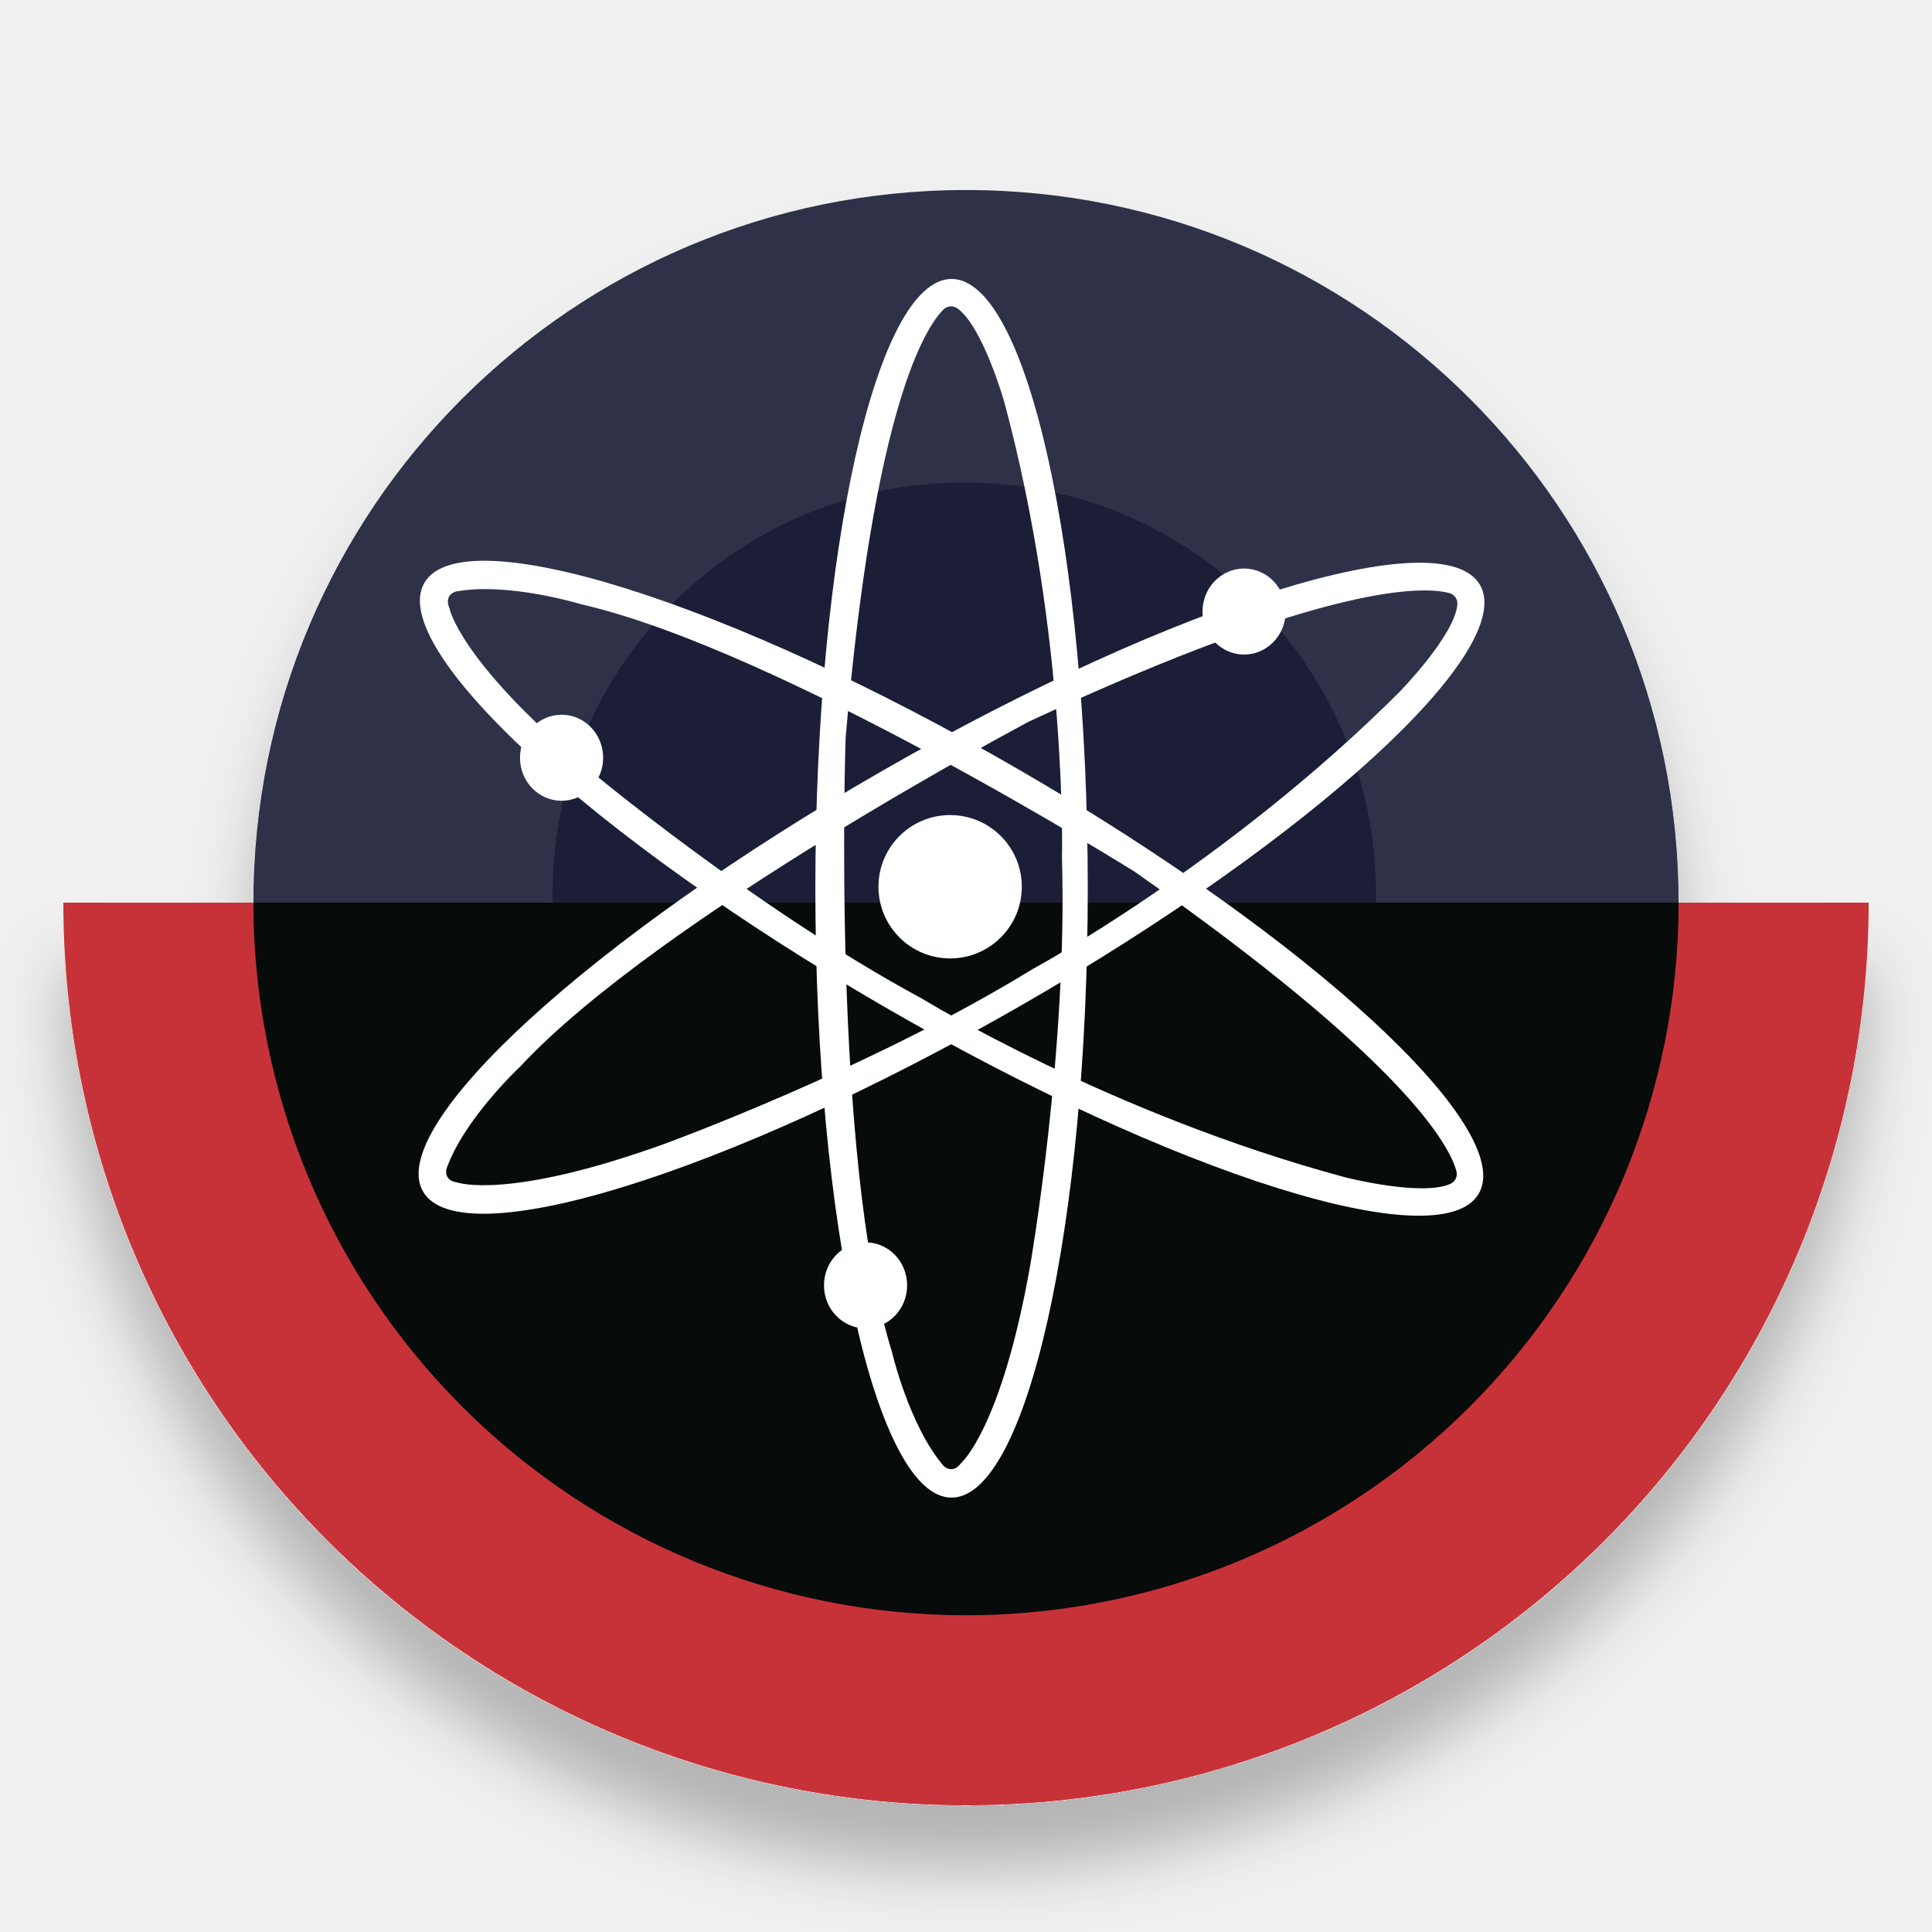
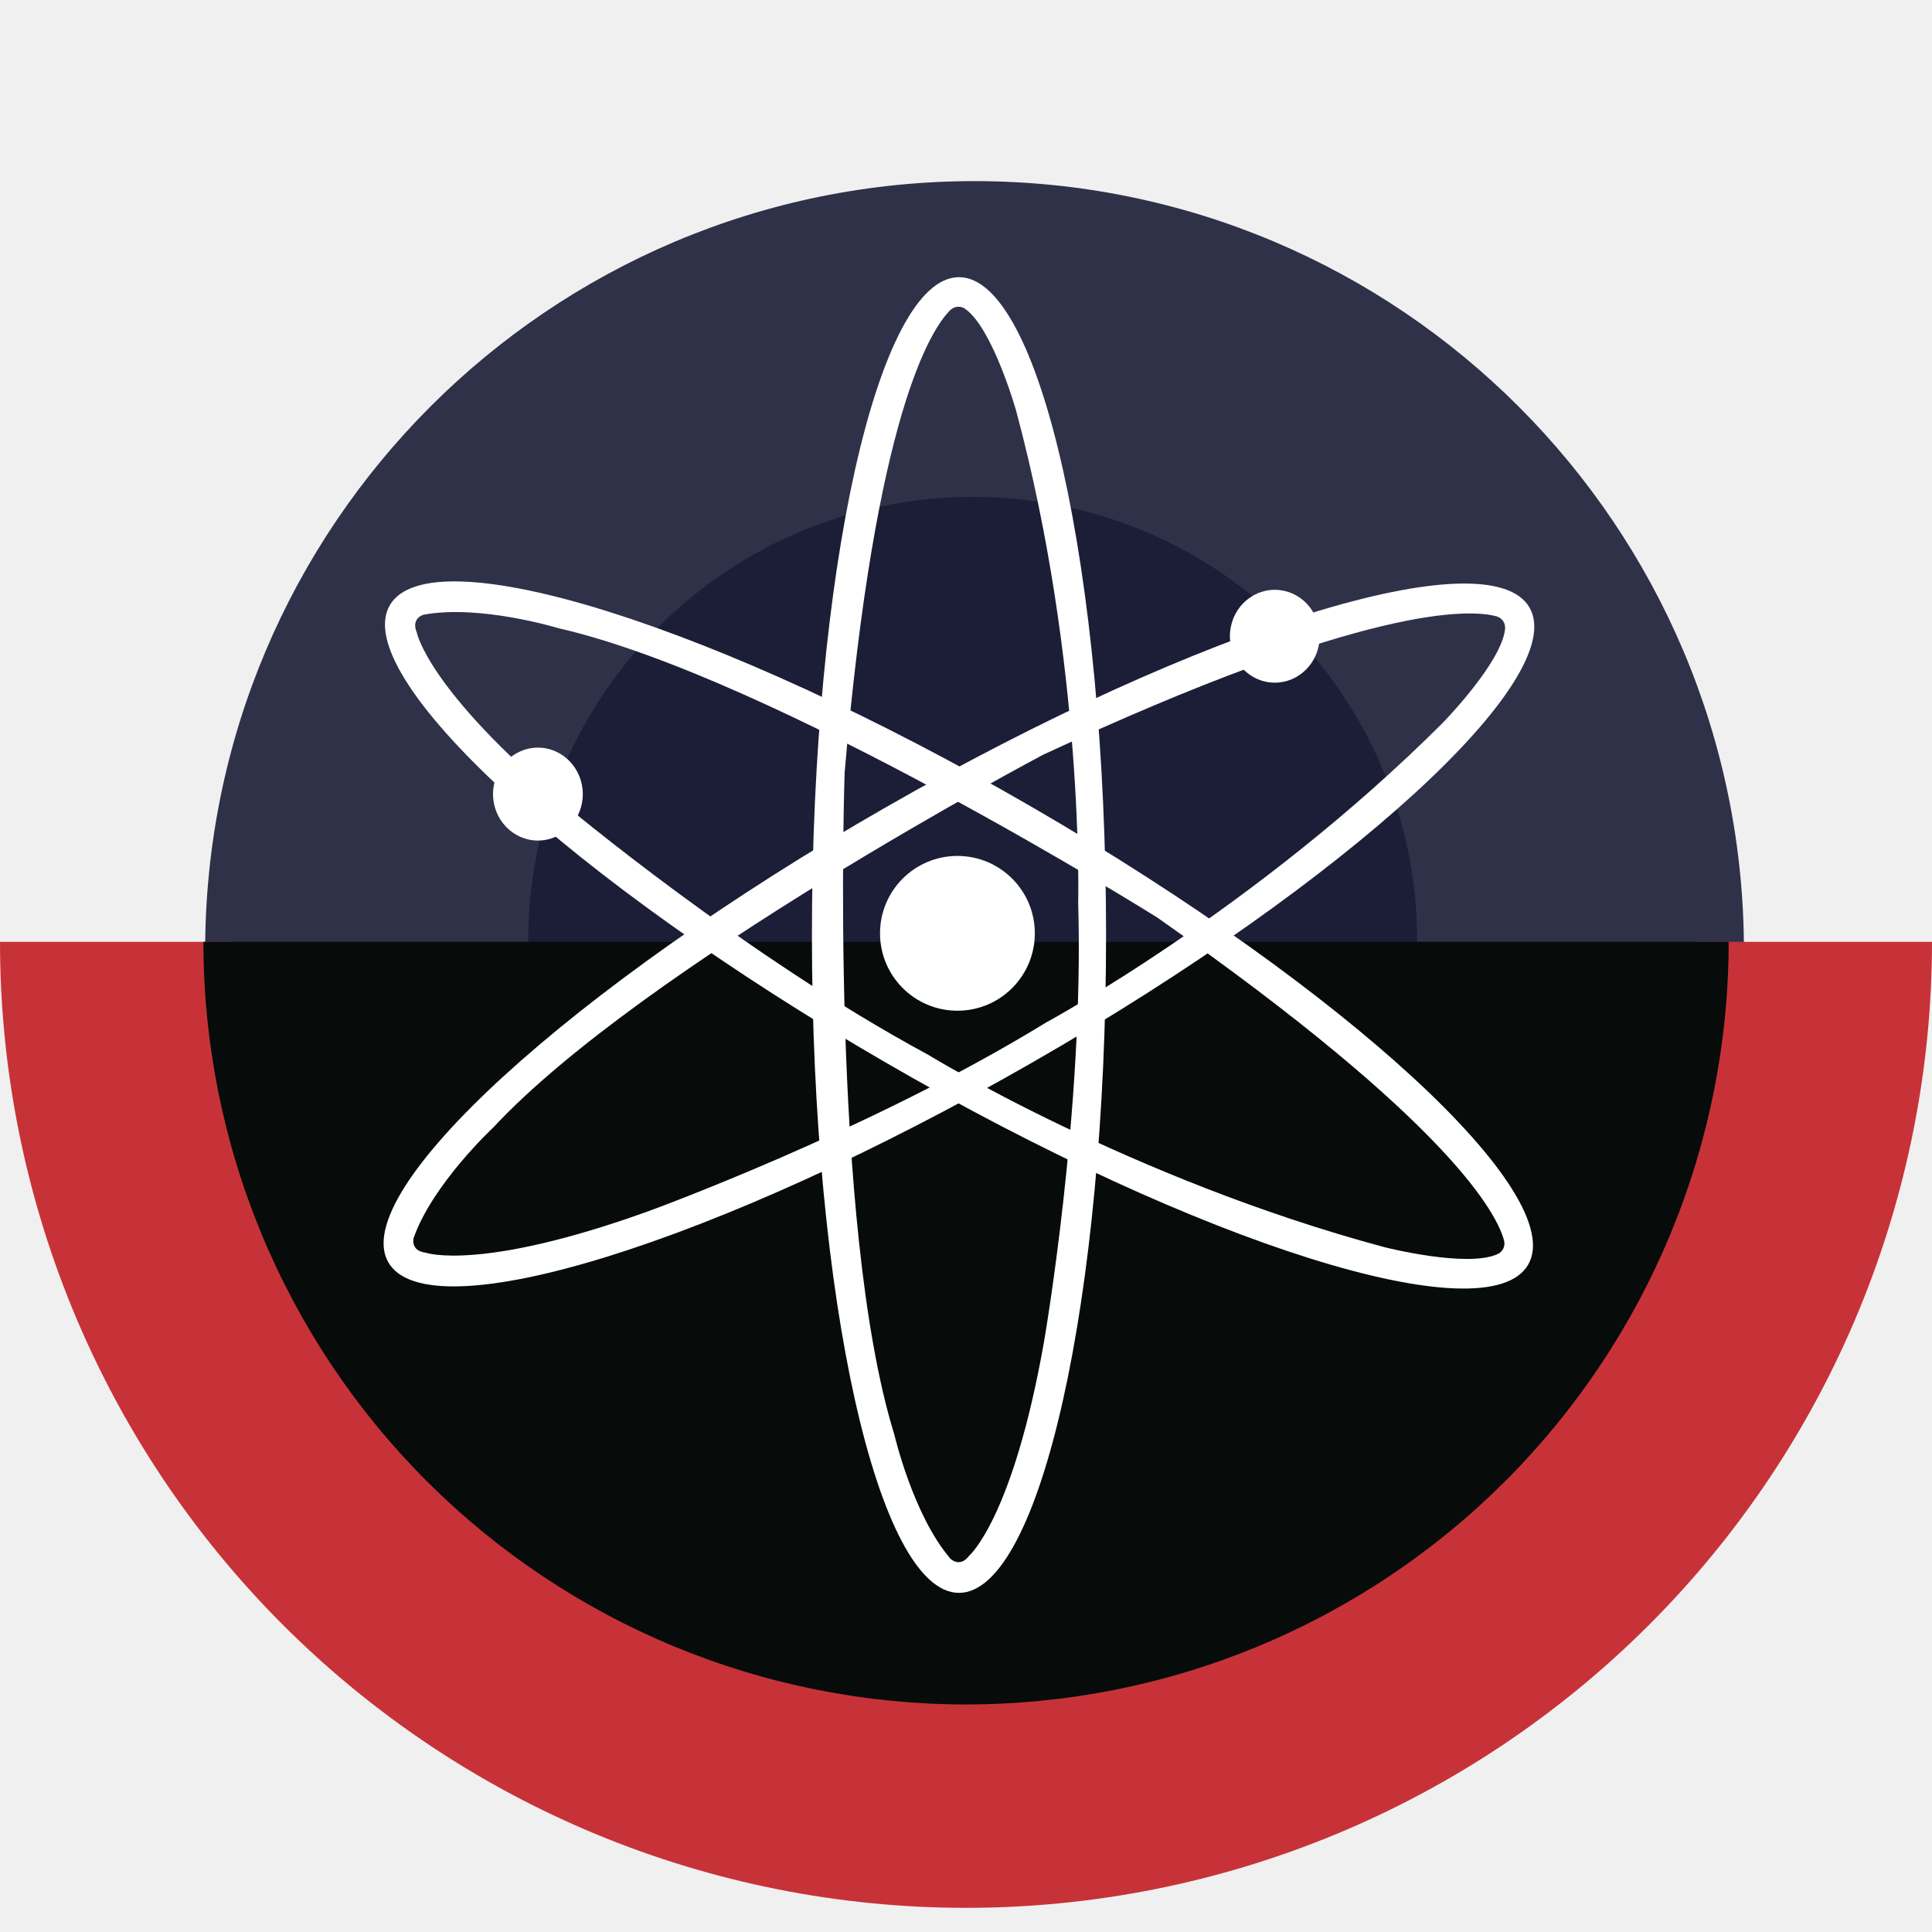
- <svg xmlns="http://www.w3.org/2000/svg" width="122" height="122" viewBox="0 0 122 122" fill="none">
-   <g filter="url(#filter0_d_87_72)">
-     <path d="M61 102C85.853 102 106 81.853 106 57C106 32.147 85.853 12 61 12C36.147 12 16 32.147 16 57C16 81.853 36.147 102 61 102Z" fill="#2E3148" />
-     <path d="M60.892 82.467C75.251 82.467 86.892 70.827 86.892 56.467C86.892 42.108 75.251 30.467 60.892 30.467C46.533 30.467 34.892 42.108 34.892 56.467C34.892 70.827 46.533 82.467 60.892 82.467Z" fill="#1B1E36" />
-     <path d="M118 57C118 64.485 116.526 71.897 113.661 78.813C110.797 85.728 106.598 92.012 101.305 97.305C96.012 102.598 89.728 106.797 82.813 109.661C75.897 112.526 68.485 114 61 114C53.515 114 46.103 112.526 39.187 109.661C32.272 106.797 25.988 102.598 20.695 97.305C15.402 92.012 11.203 85.728 8.339 78.813C5.474 71.897 4 64.485 4 57H17.662C17.662 62.691 18.782 68.327 20.96 73.585C23.138 78.843 26.331 83.621 30.355 87.645C34.379 91.669 39.157 94.862 44.415 97.04C49.673 99.218 55.309 100.339 61 100.339C66.691 100.339 72.327 99.218 77.585 97.04C82.843 94.862 87.621 91.669 91.645 87.645C95.669 83.621 98.862 78.843 101.04 73.585C103.218 68.327 104.339 62.691 104.339 57H118Z" fill="#C73238" />
-     <path d="M106 57C106 62.91 104.836 68.761 102.575 74.221C100.313 79.68 96.998 84.641 92.82 88.82C88.641 92.998 83.68 96.313 78.221 98.575C72.761 100.836 66.909 102 61 102C55.09 102 49.239 100.836 43.779 98.575C38.32 96.313 33.359 92.998 29.18 88.82C25.002 84.641 21.687 79.68 19.425 74.221C17.164 68.761 16 62.91 16 57L61 57H106Z" fill="#070B09" />
-     <path d="M60.088 17.615C55.339 17.615 51.487 34.842 51.487 56.093C51.487 77.343 55.339 94.57 60.088 94.57C64.838 94.57 68.689 77.343 68.689 56.093C68.689 34.842 64.838 17.615 60.088 17.615ZM60.682 92.399C60.139 93.123 59.596 92.58 59.596 92.58C57.408 90.045 56.315 85.337 56.315 85.337C52.489 73.024 53.399 46.588 53.399 46.588C55.197 25.601 58.468 20.643 59.581 19.542C59.695 19.43 59.845 19.361 60.004 19.348C60.163 19.335 60.322 19.379 60.452 19.471C62.067 20.616 63.422 25.402 63.422 25.402C67.422 40.249 67.06 54.192 67.06 54.192C67.422 66.323 65.055 79.903 65.055 79.903C63.234 90.224 60.682 92.399 60.682 92.399Z" fill="white" />
-     <path d="M93.461 36.943C91.097 32.821 74.239 38.054 55.797 48.629C37.356 59.204 24.347 71.118 26.71 75.237C29.073 79.357 45.933 74.126 64.374 63.551C82.816 52.976 95.824 41.062 93.461 36.943ZM28.892 74.672C27.987 74.558 28.191 73.814 28.191 73.814C29.302 70.656 32.836 67.364 32.836 67.364C41.616 57.918 65.001 45.552 65.001 45.552C84.099 36.667 90.031 37.042 91.535 37.456C91.69 37.499 91.824 37.596 91.914 37.728C92.004 37.861 92.045 38.021 92.028 38.181C91.847 40.152 88.361 43.707 88.361 43.707C77.48 54.57 65.206 61.195 65.206 61.195C54.863 67.549 41.906 72.251 41.906 72.251C32.047 75.804 28.892 74.672 28.892 74.672H28.892Z" fill="white" />
-     <path d="M93.38 75.373C95.763 71.263 82.787 59.294 64.41 48.64C46.034 37.986 29.178 32.688 26.797 36.806C24.416 40.923 37.39 52.884 55.777 63.538C74.165 74.193 90.999 79.49 93.38 75.373ZM28.376 38.394C28.024 37.559 28.767 37.358 28.767 37.358C32.057 36.737 36.678 38.153 36.678 38.153C49.25 41.015 71.667 55.057 71.667 55.057C88.926 67.135 91.573 72.454 91.97 73.964C92.01 74.119 91.995 74.283 91.926 74.428C91.857 74.572 91.739 74.688 91.593 74.754C89.793 75.578 84.973 74.35 84.973 74.35C70.117 70.367 58.235 63.068 58.235 63.068C47.559 57.31 37.003 48.45 37.003 48.45C28.982 41.697 28.379 38.403 28.379 38.403L28.376 38.394Z" fill="white" />
-     <path d="M59.998 60.522C62.498 60.522 64.525 58.495 64.525 55.995C64.525 53.495 62.498 51.469 59.998 51.469C57.498 51.469 55.472 53.495 55.472 55.995C55.472 58.495 57.498 60.522 59.998 60.522Z" fill="white" />
-     <path d="M78.56 41.333C80.01 41.333 81.186 40.117 81.186 38.617C81.186 37.117 80.01 35.901 78.56 35.901C77.11 35.901 75.935 37.117 75.935 38.617C75.935 40.117 77.11 41.333 78.56 41.333Z" fill="white" />
-     <path d="M35.462 50.566C36.912 50.566 38.087 49.35 38.087 47.85C38.087 46.35 36.912 45.134 35.462 45.134C34.011 45.134 32.836 46.35 32.836 47.85C32.836 49.35 34.011 50.566 35.462 50.566Z" fill="white" />
-     <path d="M54.657 83.882C56.108 83.882 57.283 82.666 57.283 81.166C57.283 79.666 56.108 78.45 54.657 78.45C53.207 78.45 52.032 79.666 52.032 81.166C52.032 82.666 53.207 83.882 54.657 83.882Z" fill="white" />
-   </g>
-   <defs>
-     <filter id="filter0_d_87_72" x="0" y="0" width="122" height="122" filterUnits="userSpaceOnUse" color-interpolation-filters="sRGB">
-       <feFlood flood-opacity="0" result="BackgroundImageFix" />
-       <feColorMatrix in="SourceAlpha" type="matrix" values="0 0 0 0 0 0 0 0 0 0 0 0 0 0 0 0 0 0 127 0" result="hardAlpha" />
-       <feOffset dy="4" />
-       <feGaussianBlur stdDeviation="2" />
-       <feComposite in2="hardAlpha" operator="out" />
-       <feColorMatrix type="matrix" values="0 0 0 0 0 0 0 0 0 0 0 0 0 0 0 0 0 0 0.25 0" />
-       <feBlend mode="normal" in2="BackgroundImageFix" result="effect1_dropShadow_87_72" />
-       <feBlend mode="normal" in="SourceGraphic" in2="effect1_dropShadow_87_72" result="shape" />
-     </filter>
-   </defs>
+ <svg xmlns="http://www.w3.org/2000/svg" viewBox="0 0 200 200" fill="none">
+   <path d="M100.881 178.044C144.869 178.044 180.531 142.388 180.531 98.4C180.531 54.412 144.869 18.75 100.881 18.75C56.894 18.75 21.238 54.412 21.238 98.4C21.238 142.388 56.894 178.044 100.881 178.044Z" fill="#2E3148" />
+   <path d="M100.694 143.475C126.106 143.475 146.712 122.869 146.712 97.456C146.712 72.044 126.106 51.438 100.694 51.438C75.275 51.438 54.675 72.044 54.675 97.456C54.675 122.869 75.275 143.475 100.694 143.475Z" fill="#1B1E36" />
+   <path d="M200 97.5C200 110.631 197.412 123.631 192.387 135.769C187.362 147.9 179.994 158.925 170.712 168.206C161.425 177.494 150.4 184.862 138.269 189.887C126.137 194.912 113.131 197.5 100 197.5C86.869 197.5 73.862 194.912 61.731 189.887C49.6 184.862 38.575 177.494 29.287 168.206C20.006 158.925 12.638 147.9 7.613 135.769C2.588 123.631 0 110.631 0 97.5H23.969C23.969 107.481 25.931 117.369 29.756 126.594C33.575 135.819 39.175 144.2 46.238 151.262C53.3 158.319 61.681 163.925 70.906 167.744C80.131 171.563 90.013 173.531 100 173.531C109.988 173.531 119.869 171.563 129.094 167.744C138.319 163.925 146.7 158.319 153.762 151.262C160.825 144.2 166.425 135.819 170.244 126.594C174.069 117.369 176.031 107.481 176.031 97.5H200Z" fill="#C73238" />
+   <path d="M178.95 97.5C178.95 107.869 176.906 118.131 172.937 127.712C168.969 137.287 163.156 145.994 155.825 153.325C148.494 160.656 139.794 166.469 130.212 170.438C120.637 174.406 110.369 176.444 100 176.444C89.631 176.444 79.368 174.406 69.787 170.438C60.212 166.469 51.506 160.656 44.175 153.325C36.843 145.994 31.031 137.287 27.062 127.712C23.094 118.131 21.056 107.869 21.056 97.5H100H178.95Z" fill="#070B09" />
+   <path d="M99.275 28.693C90.869 28.693 84.05 59.181 84.05 96.793C84.05 134.406 90.869 164.893 99.275 164.893C107.681 164.893 114.5 134.406 114.5 96.793C114.5 59.181 107.681 28.693 99.275 28.693ZM100.325 161.05C99.362 162.331 98.4 161.368 98.4 161.368C94.531 156.887 92.594 148.55 92.594 148.55C85.825 126.762 87.437 79.968 87.437 79.968C90.619 42.825 96.406 34.05 98.375 32.099C98.581 31.899 98.844 31.781 99.125 31.756C99.406 31.737 99.687 31.812 99.919 31.975C102.775 34 105.175 42.474 105.175 42.474C112.256 68.75 111.612 93.431 111.612 93.431C112.256 114.9 108.069 138.937 108.069 138.937C104.844 157.2 100.325 161.05 100.325 161.05Z" fill="white" />
+   <path d="M158.338 62.9C154.156 55.606 124.319 64.869 91.681 83.581C59.038 102.3 36.013 123.387 40.2 130.675C44.381 137.969 74.219 128.713 106.856 109.994C139.5 91.275 162.525 70.188 158.338 62.9ZM44.056 129.675C42.456 129.475 42.819 128.156 42.819 128.156C44.781 122.569 51.038 116.744 51.038 116.744C66.581 100.025 107.969 78.138 107.969 78.138C141.769 62.413 152.269 63.075 154.931 63.806C155.206 63.888 155.444 64.056 155.6 64.287C155.763 64.525 155.831 64.806 155.806 65.088C155.481 68.581 149.313 74.869 149.313 74.869C130.056 94.1 108.331 105.825 108.331 105.825C90.025 117.069 67.094 125.394 67.094 125.394C49.644 131.681 44.056 129.675 44.056 129.675Z" fill="white" />
+   <path d="M158.194 130.919C162.412 123.644 139.45 102.457 106.925 83.601C74.4 64.745 44.562 55.37 40.35 62.657C36.137 69.945 59.1 91.113 91.644 109.969C124.187 128.832 153.981 138.207 158.194 130.919ZM43.144 65.469C42.525 63.988 43.837 63.638 43.837 63.638C49.662 62.538 57.838 65.038 57.838 65.038C80.087 70.107 119.769 94.963 119.769 94.963C150.312 116.338 155 125.751 155.7 128.426C155.775 128.701 155.744 128.988 155.625 129.244C155.5 129.501 155.294 129.707 155.037 129.819C151.85 131.282 143.319 129.107 143.319 129.107C117.025 122.057 95.994 109.138 95.994 109.138C77.1 98.951 58.412 83.269 58.412 83.269C44.219 71.313 43.15 65.482 43.15 65.482L43.144 65.469Z" fill="white" />
+   <path d="M99.113 104.63C103.538 104.63 107.125 101.043 107.125 96.618C107.125 92.193 103.538 88.606 99.113 88.606C94.688 88.606 91.1 92.193 91.1 96.618C91.1 101.043 94.688 104.63 99.113 104.63Z" fill="white" />
+   <path d="M131.969 70.669C134.531 70.669 136.613 68.519 136.613 65.863C136.613 63.207 134.531 61.057 131.969 61.057C129.4 61.057 127.319 63.207 127.319 65.863C127.319 68.519 129.4 70.669 131.969 70.669Z" fill="white" />
+   <path d="M55.687 87.013C58.25 87.013 60.331 84.857 60.331 82.207C60.331 79.551 58.25 77.394 55.687 77.394C53.118 77.394 51.038 79.551 51.038 82.207C51.038 84.857 53.118 87.013 55.687 87.013Z" fill="white" />
</svg>
